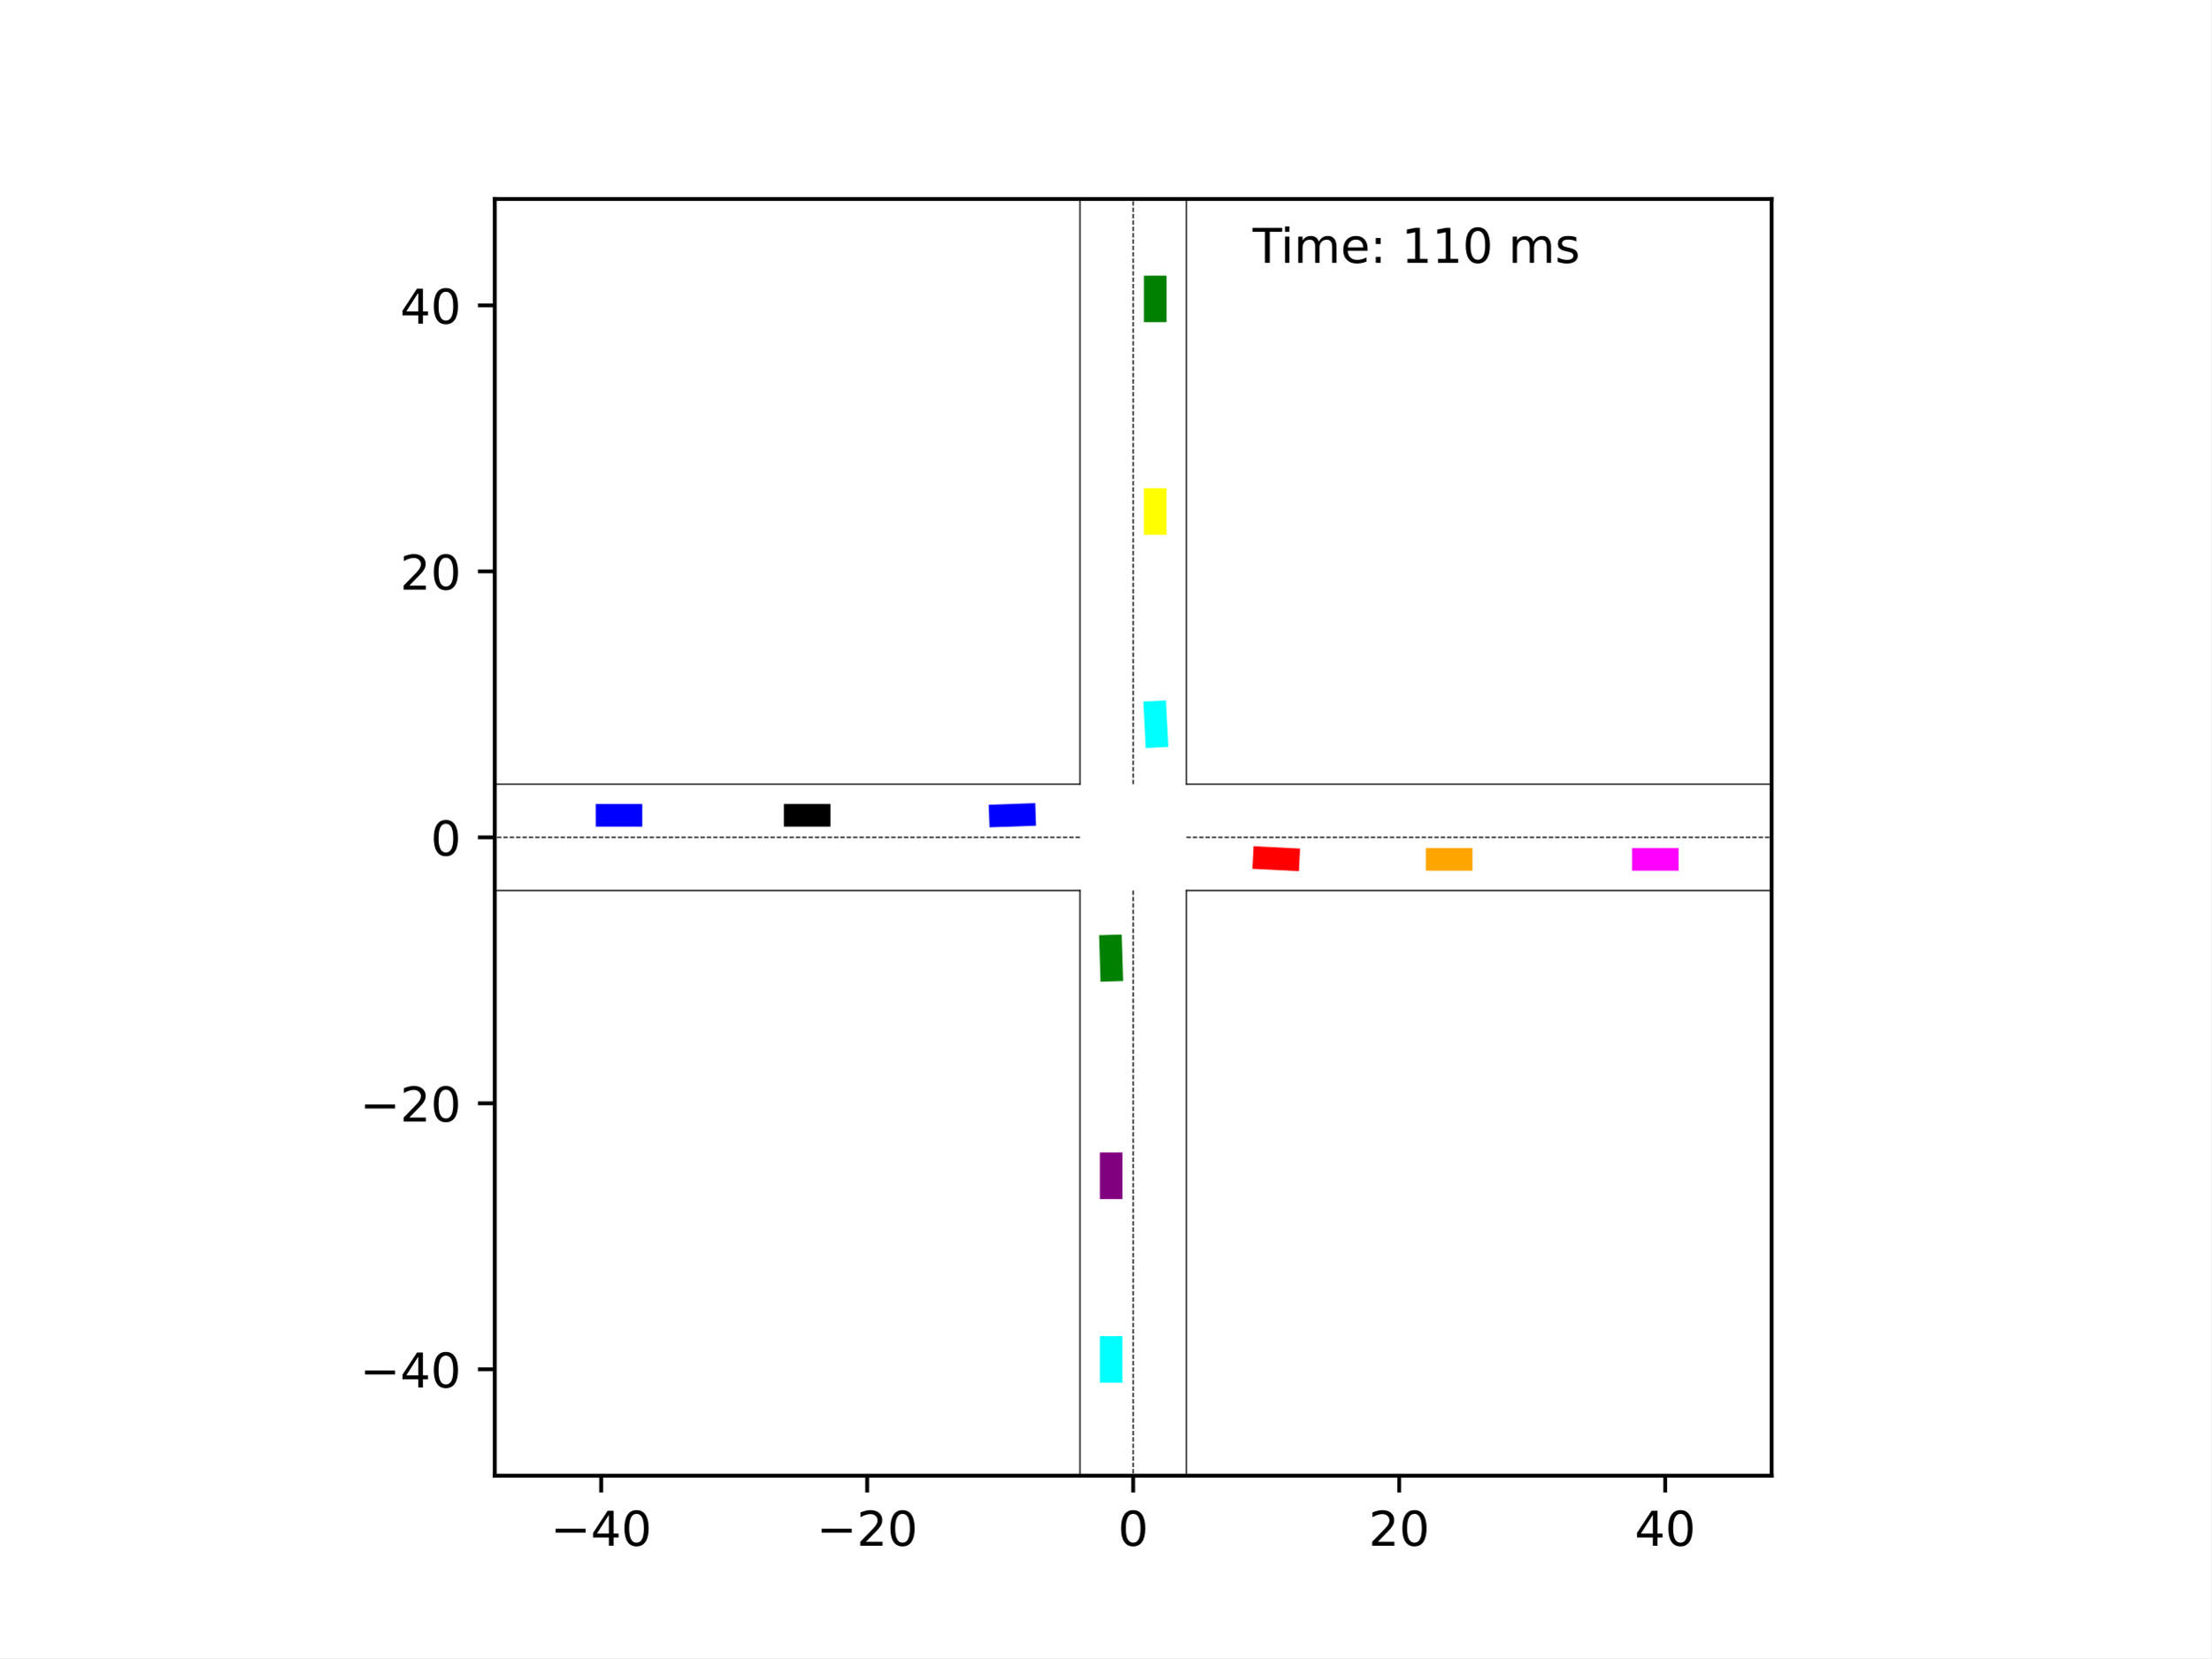
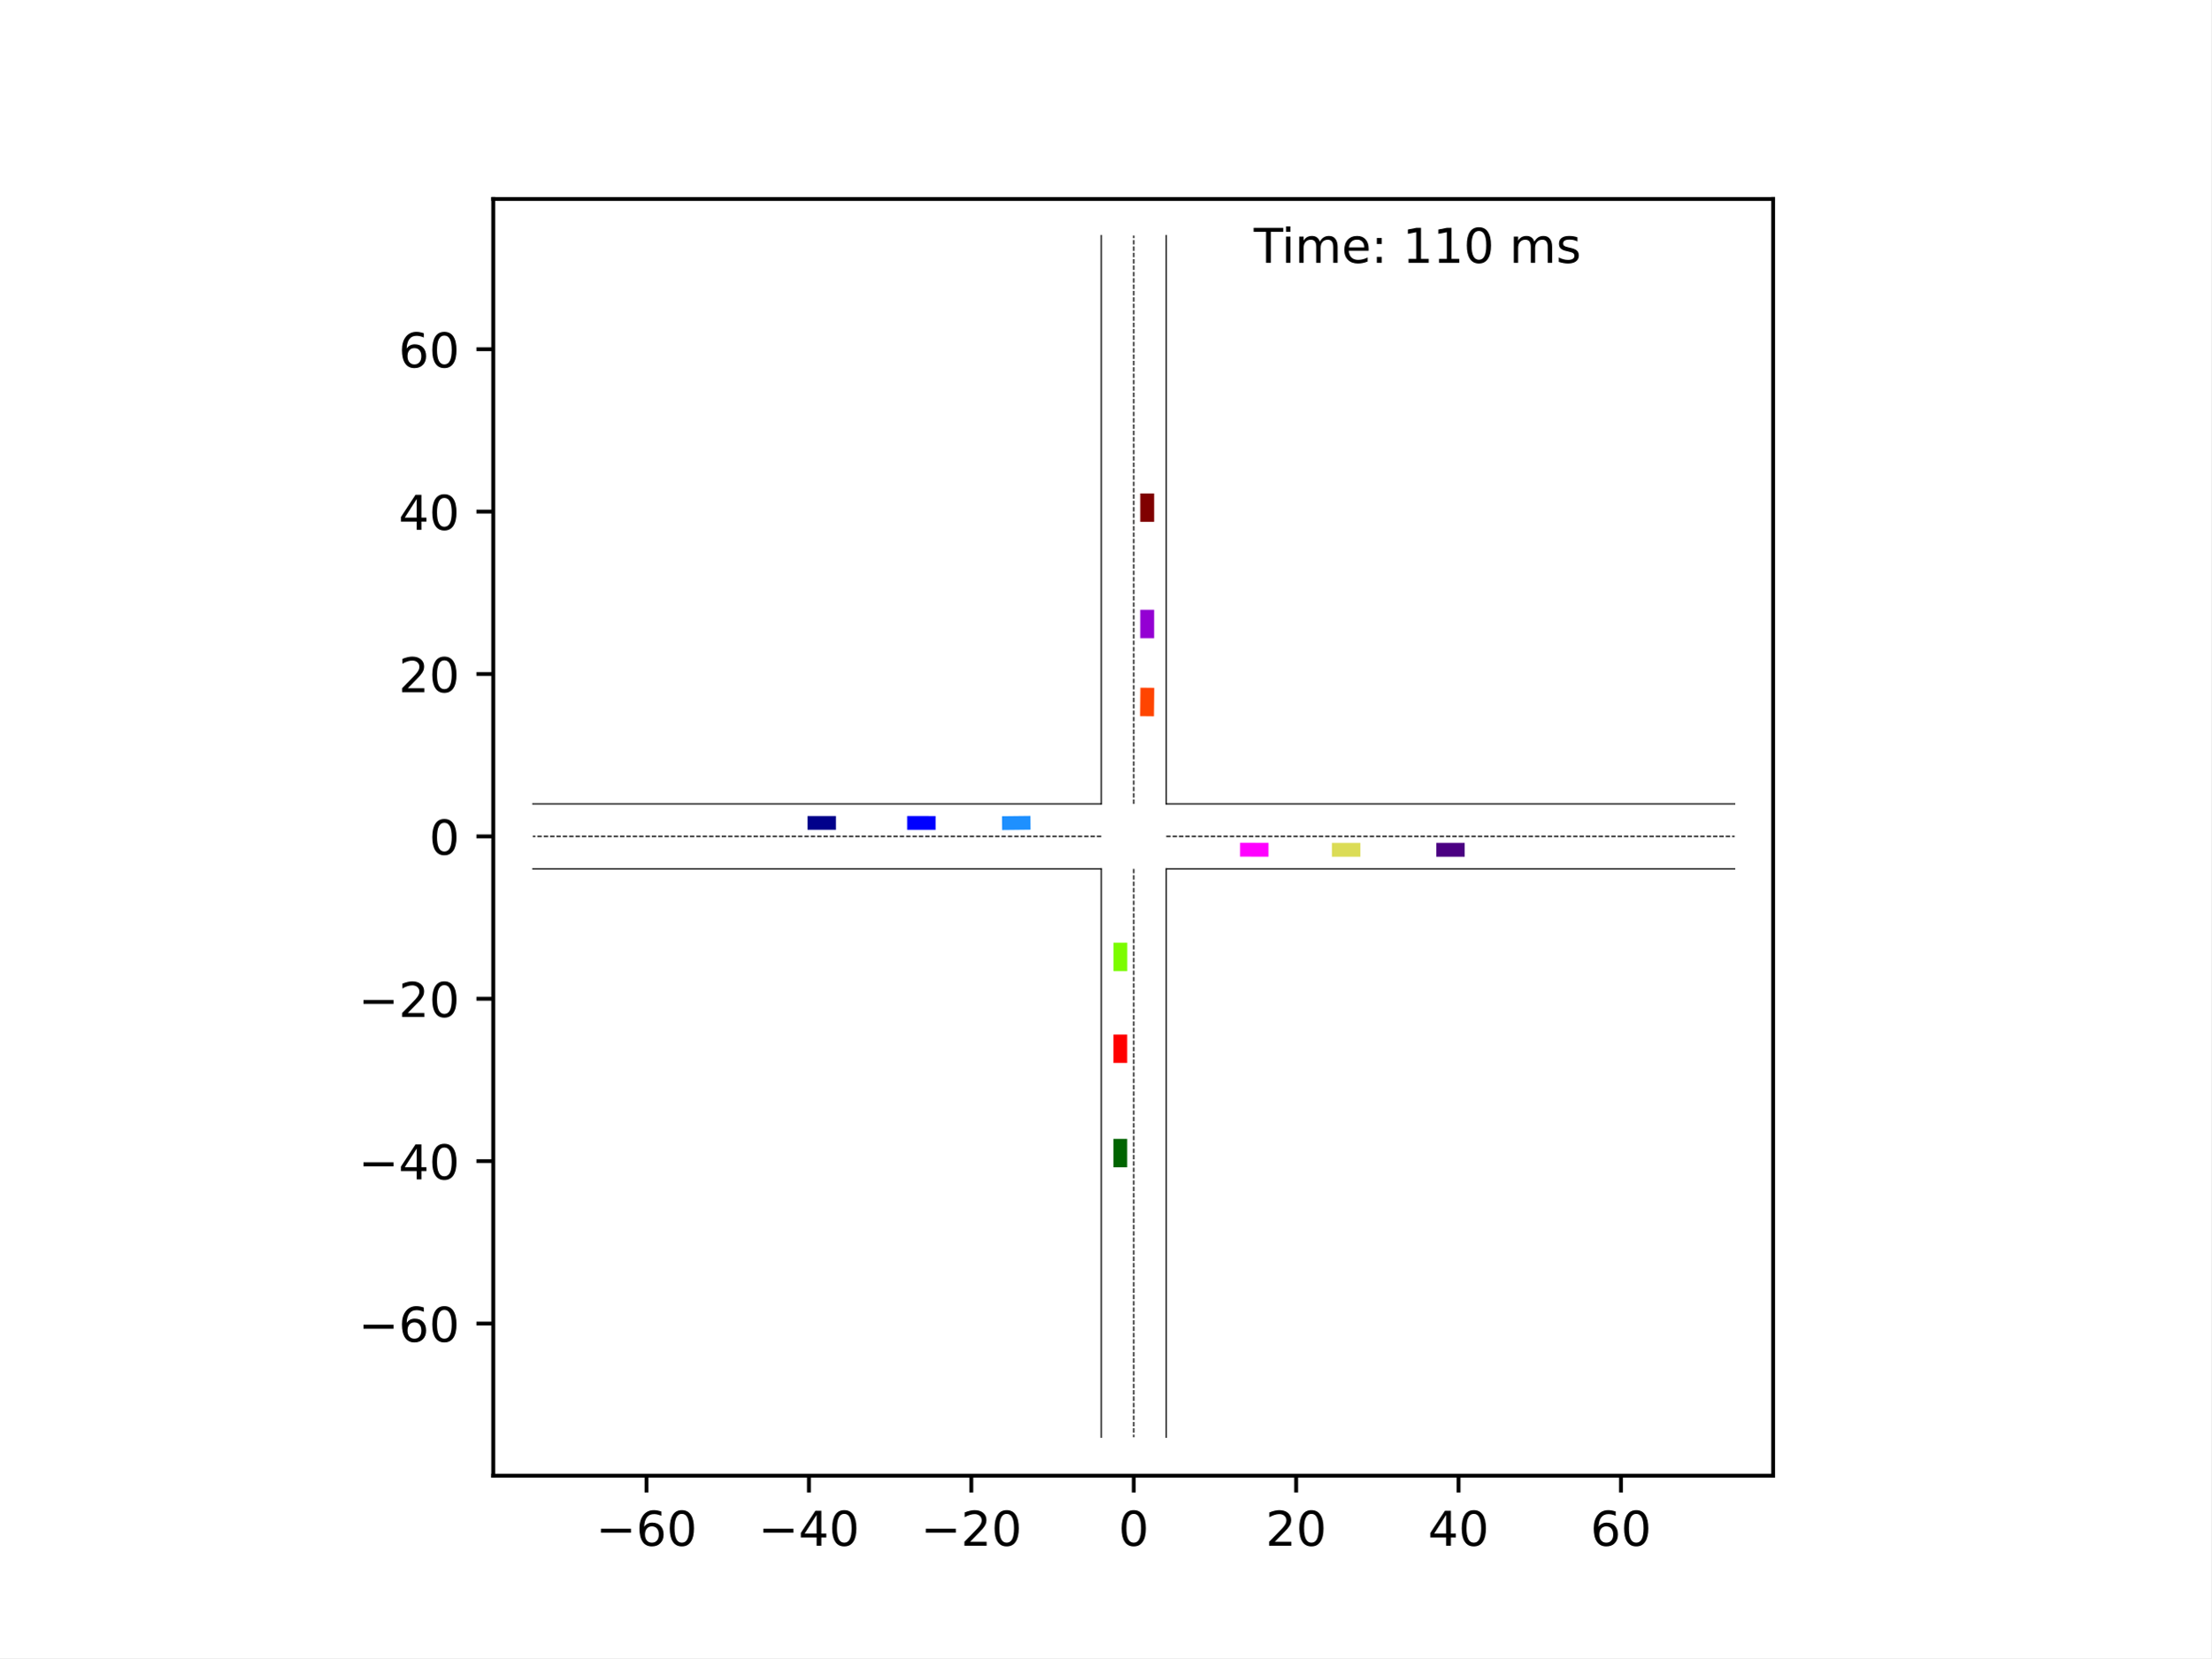
<svg xmlns="http://www.w3.org/2000/svg" xmlns:xlink="http://www.w3.org/1999/xlink" width="460.8pt" height="345.6pt" viewBox="0 0 460.8 345.6" version="1.1">
  <defs>
    <style type="text/css">*{stroke-linejoin: round; stroke-linecap: butt}</style>
  </defs>
  <g id="figure_1">
    <g id="patch_1">
      <path d="M 0 345.6  L 460.8 345.6  L 460.8 0  L 0 0  z " style="fill: #ffffff" />
    </g>
    <g id="axes_1">
      <g id="patch_2">
-         <path d="M 103.104 307.584  L 369.216 307.584  L 369.216 41.472  L 103.104 41.472  z " style="fill: #ffffff" />
+         <path d="M 102.788 307.584  L 369.532 307.584  L 369.532 41.472  L 102.788 41.472  z " style="fill: #ffffff" />
      </g>
      <g id="patch_3">
-         <path d="M 133.85 167.579  L 124.148 167.579  L 124.148 172.291  L 133.85 172.291  z " clip-path="url(#pe60741610f)" style="fill: #0000ff" />
+         <path d="M 174.217 170.083  L 168.293 170.083  L 168.293 172.96  L 174.217 172.96  z " clip-path="url(#pd751359dd1)" style="fill: #00008b" />
      </g>
      <g id="patch_4">
-         <path d="M 243.109 67.149  L 243.109 57.447  L 238.397 57.447  L 238.397 67.149  z " clip-path="url(#pe60741610f)" style="fill: #008000" />
+         <path d="M 240.517 108.769  L 240.517 102.846  L 237.64 102.846  L 237.64 108.769  z " clip-path="url(#pd751359dd1)" style="fill: #800000" />
      </g>
      <g id="patch_5">
-         <path d="M 229.211 278.497  L 229.211 288.199  L 233.923 288.199  L 233.923 278.497  z " clip-path="url(#pe60741610f)" style="fill: #00ffff" />
+         <path d="M 232.032 237.372  L 232.032 243.295  L 234.909 243.295  L 234.909 237.372  z " clip-path="url(#pd751359dd1)" style="fill: #006400" />
      </g>
      <g id="patch_6">
-         <path d="M 340.137 181.477  L 349.839 181.477  L 349.839 176.765  L 340.137 176.765  z " clip-path="url(#pe60741610f)" style="fill: #ff00ff" />
+         <path d="M 299.324 178.568  L 305.247 178.568  L 305.247 175.691  L 299.324 175.691  z " clip-path="url(#pd751359dd1)" style="fill: #4b0082" />
      </g>
      <g id="patch_7">
-         <path d="M 243.109 111.46  L 243.109 101.758  L 238.397 101.758  L 238.397 111.46  z " clip-path="url(#pe60741610f)" style="fill: #ffff00" />
+         <path d="M 194.974 170.085  L 189.05 170.083  L 189.049 172.961  L 194.973 172.962  z " clip-path="url(#pd751359dd1)" style="fill: #0000ff" />
      </g>
      <g id="patch_8">
-         <path d="M 173.064 167.579  L 163.362 167.579  L 163.362 172.291  L 173.064 172.291  z " clip-path="url(#pe60741610f)" />
+         <path d="M 232.033 215.626  L 232.032 221.549  L 234.909 221.55  L 234.91 215.627  z " clip-path="url(#pd751359dd1)" style="fill: #ff0000" />
      </g>
      <g id="patch_9">
-         <path d="M 297.167 181.477  L 306.869 181.477  L 306.869 176.765  L 297.167 176.765  z " clip-path="url(#pe60741610f)" style="fill: #ffa500" />
+         <path d="M 277.582 178.566  L 283.505 178.568  L 283.506 175.691  L 277.583 175.689  z " clip-path="url(#pd751359dd1)" style="fill: #dbdc56" />
      </g>
      <g id="patch_10">
-         <path d="M 229.211 240.219  L 229.211 249.921  L 233.924 249.921  L 233.923 240.219  z " clip-path="url(#pe60741610f)" style="fill: #800080" />
+         <path d="M 240.515 133.018  L 240.516 127.095  L 237.639 127.094  L 237.638 133.018  z " clip-path="url(#pd751359dd1)" style="fill: #9400d3" />
      </g>
      <g id="patch_11">
-         <path d="M 261.008 181.09  L 270.698 181.575  L 270.933 176.868  L 261.243 176.384  z " clip-path="url(#pe60741610f)" style="fill: #ff0000" />
+         <path d="M 214.739 170.056  L 208.816 170.124  L 208.849 173.001  L 214.772 172.933  z " clip-path="url(#pd751359dd1)" style="fill: #1e90ff" />
      </g>
      <g id="patch_12">
-         <path d="M 215.749 167.396  L 206.053 167.731  L 206.215 172.44  L 215.911 172.106  z " clip-path="url(#pe60741610f)" style="fill: #0000ff" />
+         <path d="M 240.478 149.286  L 240.543 143.363  L 237.666 143.332  L 237.601 149.255  z " clip-path="url(#pd751359dd1)" style="fill: #ff4500" />
      </g>
      <g id="patch_13">
-         <path d="M 229.055 194.929  L 229.352 204.627  L 234.062 204.482  L 233.765 194.785  z " clip-path="url(#pe60741610f)" style="fill: #008000" />
+         <path d="M 232.049 196.497  L 232.047 202.42  L 234.924 202.421  L 234.926 196.498  z " clip-path="url(#pd751359dd1)" style="fill: #7cfc00" />
      </g>
      <g id="patch_14">
-         <path d="M 243.479 155.669  L 242.984 145.98  L 238.278 146.22  L 238.773 155.91  z " clip-path="url(#pe60741610f)" style="fill: #00ffff" />
+         <path d="M 258.436 178.546  L 264.36 178.558  L 264.365 175.681  L 258.442 175.669  z " clip-path="url(#pd751359dd1)" style="fill: #ff00ff" />
      </g>
      <g id="matplotlib.axis_1">
        <g id="xtick_1">
          <g id="line2d_1">
            <defs>
-               <path id="mae9acd7a47" d="M 0 0  L 0 3.5  " style="stroke: #000000; stroke-width: 0.8" />
+               <path id="m96592f5d38" d="M 0 0  L 0 3.5  " style="stroke: #000000; stroke-width: 0.8" />
            </defs>
            <g>
-               <use xlink:href="#mae9acd7a47" x="125.28" y="307.584" style="stroke: #000000; stroke-width: 0.8" />
+               <use xlink:href="#m96592f5d38" x="134.73" y="307.584" style="stroke: #000000; stroke-width: 0.8" />
            </g>
          </g>
          <g id="text_1">
-             <g transform="translate(114.7277 322.1824) scale(0.1 -0.1)">
+             <g transform="translate(124.1775 322.1824) scale(0.1 -0.1)">
              <defs>
                <path id="DejaVuSans-2212" d="M 678 2272  L 4684 2272  L 4684 1741  L 678 1741  L 678 2272  z " transform="scale(0.015625)" />
-                 <path id="DejaVuSans-34" d="M 2419 4116  L 825 1625  L 2419 1625  L 2419 4116  z M 2253 4666  L 3047 4666  L 3047 1625  L 3713 1625  L 3713 1100  L 3047 1100  L 3047 0  L 2419 0  L 2419 1100  L 313 1100  L 313 1709  L 2253 4666  z " transform="scale(0.015625)" />
+                 <path id="DejaVuSans-36" d="M 2113 2584  Q 1688 2584 1439 2293  Q 1191 2003 1191 1497  Q 1191 994 1439 701  Q 1688 409 2113 409  Q 2538 409 2786 701  Q 3034 994 3034 1497  Q 3034 2003 2786 2293  Q 2538 2584 2113 2584  z M 3366 4563  L 3366 3988  Q 3128 4100 2886 4159  Q 2644 4219 2406 4219  Q 1781 4219 1451 3797  Q 1122 3375 1075 2522  Q 1259 2794 1537 2939  Q 1816 3084 2150 3084  Q 2853 3084 3261 2657  Q 3669 2231 3669 1497  Q 3669 778 3244 343  Q 2819 -91 2113 -91  Q 1303 -91 875 529  Q 447 1150 447 2328  Q 447 3434 972 4092  Q 1497 4750 2381 4750  Q 2619 4750 2861 4703  Q 3103 4656 3366 4563  z " transform="scale(0.015625)" />
                <path id="DejaVuSans-30" d="M 2034 4250  Q 1547 4250 1301 3770  Q 1056 3291 1056 2328  Q 1056 1369 1301 889  Q 1547 409 2034 409  Q 2525 409 2770 889  Q 3016 1369 3016 2328  Q 3016 3291 2770 3770  Q 2525 4250 2034 4250  z M 2034 4750  Q 2819 4750 3233 4129  Q 3647 3509 3647 2328  Q 3647 1150 3233 529  Q 2819 -91 2034 -91  Q 1250 -91 836 529  Q 422 1150 422 2328  Q 422 3509 836 4129  Q 1250 4750 2034 4750  z " transform="scale(0.015625)" />
              </defs>
              <use xlink:href="#DejaVuSans-2212" />
-               <use xlink:href="#DejaVuSans-34" x="83.789" />
+               <use xlink:href="#DejaVuSans-36" x="83.789" />
              <use xlink:href="#DejaVuSans-30" x="147.412" />
            </g>
          </g>
        </g>
        <g id="xtick_2">
          <g id="line2d_2">
            <g>
-               <use xlink:href="#mae9acd7a47" x="180.72" y="307.584" style="stroke: #000000; stroke-width: 0.8" />
+               <use xlink:href="#m96592f5d38" x="168.578" y="307.584" style="stroke: #000000; stroke-width: 0.8" />
            </g>
          </g>
          <g id="text_2">
-             <g transform="translate(170.1677 322.1824) scale(0.1 -0.1)">
+             <g transform="translate(158.0256 322.1824) scale(0.1 -0.1)">
+               <defs>
+                 <path id="DejaVuSans-34" d="M 2419 4116  L 825 1625  L 2419 1625  L 2419 4116  z M 2253 4666  L 3047 4666  L 3047 1625  L 3713 1625  L 3713 1100  L 3047 1100  L 3047 0  L 2419 0  L 2419 1100  L 313 1100  L 313 1709  L 2253 4666  z " transform="scale(0.015625)" />
+               </defs>
+               <use xlink:href="#DejaVuSans-2212" />
+               <use xlink:href="#DejaVuSans-34" x="83.789" />
+               <use xlink:href="#DejaVuSans-30" x="147.412" />
+             </g>
+           </g>
+         </g>
+         <g id="xtick_3">
+           <g id="line2d_3">
+             <g>
+               <use xlink:href="#m96592f5d38" x="202.426" y="307.584" style="stroke: #000000; stroke-width: 0.8" />
+             </g>
+           </g>
+           <g id="text_3">
+             <g transform="translate(191.8737 322.1824) scale(0.1 -0.1)">
              <defs>
                <path id="DejaVuSans-32" d="M 1228 531  L 3431 531  L 3431 0  L 469 0  L 469 531  Q 828 903 1448 1529  Q 2069 2156 2228 2338  Q 2531 2678 2651 2914  Q 2772 3150 2772 3378  Q 2772 3750 2511 3984  Q 2250 4219 1831 4219  Q 1534 4219 1204 4116  Q 875 4013 500 3803  L 500 4441  Q 881 4594 1212 4672  Q 1544 4750 1819 4750  Q 2544 4750 2975 4387  Q 3406 4025 3406 3419  Q 3406 3131 3298 2873  Q 3191 2616 2906 2266  Q 2828 2175 2409 1742  Q 1991 1309 1228 531  z " transform="scale(0.015625)" />
              </defs>
              <use xlink:href="#DejaVuSans-2212" />
              <use xlink:href="#DejaVuSans-32" x="83.789" />
              <use xlink:href="#DejaVuSans-30" x="147.412" />
            </g>
          </g>
        </g>
-         <g id="xtick_3">
-           <g id="line2d_3">
-             <g>
-               <use xlink:href="#mae9acd7a47" x="236.16" y="307.584" style="stroke: #000000; stroke-width: 0.8" />
-             </g>
-           </g>
-           <g id="text_3">
-             <g transform="translate(232.9787 322.1824) scale(0.1 -0.1)">
-               <use xlink:href="#DejaVuSans-30" />
-             </g>
-           </g>
-         </g>
        <g id="xtick_4">
          <g id="line2d_4">
            <g>
-               <use xlink:href="#mae9acd7a47" x="291.6" y="307.584" style="stroke: #000000; stroke-width: 0.8" />
+               <use xlink:href="#m96592f5d38" x="236.274" y="307.584" style="stroke: #000000; stroke-width: 0.8" />
            </g>
          </g>
          <g id="text_4">
-             <g transform="translate(285.2375 322.1824) scale(0.1 -0.1)">
-               <use xlink:href="#DejaVuSans-32" />
-               <use xlink:href="#DejaVuSans-30" x="63.623" />
+             <g transform="translate(233.0929 322.1824) scale(0.1 -0.1)">
+               <use xlink:href="#DejaVuSans-30" />
            </g>
          </g>
        </g>
        <g id="xtick_5">
          <g id="line2d_5">
            <g>
-               <use xlink:href="#mae9acd7a47" x="347.04" y="307.584" style="stroke: #000000; stroke-width: 0.8" />
+               <use xlink:href="#m96592f5d38" x="270.122" y="307.584" style="stroke: #000000; stroke-width: 0.8" />
            </g>
          </g>
          <g id="text_5">
-             <g transform="translate(340.6775 322.1824) scale(0.1 -0.1)">
+             <g transform="translate(263.7597 322.1824) scale(0.1 -0.1)">
+               <use xlink:href="#DejaVuSans-32" />
+               <use xlink:href="#DejaVuSans-30" x="63.623" />
+             </g>
+           </g>
+         </g>
+         <g id="xtick_6">
+           <g id="line2d_6">
+             <g>
+               <use xlink:href="#m96592f5d38" x="303.97" y="307.584" style="stroke: #000000; stroke-width: 0.8" />
+             </g>
+           </g>
+           <g id="text_6">
+             <g transform="translate(297.6078 322.1824) scale(0.1 -0.1)">
              <use xlink:href="#DejaVuSans-34" />
+               <use xlink:href="#DejaVuSans-30" x="63.623" />
+             </g>
+           </g>
+         </g>
+         <g id="xtick_7">
+           <g id="line2d_7">
+             <g>
+               <use xlink:href="#m96592f5d38" x="337.818" y="307.584" style="stroke: #000000; stroke-width: 0.8" />
+             </g>
+           </g>
+           <g id="text_7">
+             <g transform="translate(331.4559 322.1824) scale(0.1 -0.1)">
+               <use xlink:href="#DejaVuSans-36" />
              <use xlink:href="#DejaVuSans-30" x="63.623" />
            </g>
          </g>
        </g>
      </g>
      <g id="matplotlib.axis_2">
        <g id="ytick_1">
-           <g id="line2d_6">
+           <g id="line2d_8">
            <defs>
-               <path id="mfc73360465" d="M 0 0  L -3.5 0  " style="stroke: #000000; stroke-width: 0.8" />
+               <path id="ma3738d26c6" d="M 0 0  L -3.5 0  " style="stroke: #000000; stroke-width: 0.8" />
            </defs>
            <g>
-               <use xlink:href="#mfc73360465" x="103.104" y="285.408" style="stroke: #000000; stroke-width: 0.8" />
-             </g>
-           </g>
-           <g id="text_6">
-             <g transform="translate(74.99931 289.2072) scale(0.1 -0.1)">
+               <use xlink:href="#ma3738d26c6" x="102.788" y="275.87" style="stroke: #000000; stroke-width: 0.8" />
+             </g>
+           </g>
+           <g id="text_8">
+             <g transform="translate(74.68291 279.6692) scale(0.1 -0.1)">
+               <use xlink:href="#DejaVuSans-2212" />
+               <use xlink:href="#DejaVuSans-36" x="83.789" />
+               <use xlink:href="#DejaVuSans-30" x="147.412" />
+             </g>
+           </g>
+         </g>
+         <g id="ytick_2">
+           <g id="line2d_9">
+             <g>
+               <use xlink:href="#ma3738d26c6" x="102.788" y="242.022" style="stroke: #000000; stroke-width: 0.8" />
+             </g>
+           </g>
+           <g id="text_9">
+             <g transform="translate(74.68291 245.8211) scale(0.1 -0.1)">
              <use xlink:href="#DejaVuSans-2212" />
              <use xlink:href="#DejaVuSans-34" x="83.789" />
              <use xlink:href="#DejaVuSans-30" x="147.412" />
            </g>
          </g>
        </g>
-         <g id="ytick_2">
-           <g id="line2d_7">
-             <g>
-               <use xlink:href="#mfc73360465" x="103.104" y="229.968" style="stroke: #000000; stroke-width: 0.8" />
-             </g>
-           </g>
-           <g id="text_7">
-             <g transform="translate(74.99931 233.7672) scale(0.1 -0.1)">
+         <g id="ytick_3">
+           <g id="line2d_10">
+             <g>
+               <use xlink:href="#ma3738d26c6" x="102.788" y="208.174" style="stroke: #000000; stroke-width: 0.8" />
+             </g>
+           </g>
+           <g id="text_10">
+             <g transform="translate(74.68291 211.973) scale(0.1 -0.1)">
              <use xlink:href="#DejaVuSans-2212" />
              <use xlink:href="#DejaVuSans-32" x="83.789" />
              <use xlink:href="#DejaVuSans-30" x="147.412" />
            </g>
          </g>
        </g>
-         <g id="ytick_3">
-           <g id="line2d_8">
-             <g>
-               <use xlink:href="#mfc73360465" x="103.104" y="174.528" style="stroke: #000000; stroke-width: 0.8" />
-             </g>
-           </g>
-           <g id="text_8">
-             <g transform="translate(89.7415 178.3272) scale(0.1 -0.1)">
+         <g id="ytick_4">
+           <g id="line2d_11">
+             <g>
+               <use xlink:href="#ma3738d26c6" x="102.788" y="174.326" style="stroke: #000000; stroke-width: 0.8" />
+             </g>
+           </g>
+           <g id="text_11">
+             <g transform="translate(89.4251 178.1249) scale(0.1 -0.1)">
              <use xlink:href="#DejaVuSans-30" />
            </g>
          </g>
        </g>
-         <g id="ytick_4">
-           <g id="line2d_9">
-             <g>
-               <use xlink:href="#mfc73360465" x="103.104" y="119.088" style="stroke: #000000; stroke-width: 0.8" />
-             </g>
-           </g>
-           <g id="text_9">
-             <g transform="translate(83.379 122.8872) scale(0.1 -0.1)">
+         <g id="ytick_5">
+           <g id="line2d_12">
+             <g>
+               <use xlink:href="#ma3738d26c6" x="102.788" y="140.478" style="stroke: #000000; stroke-width: 0.8" />
+             </g>
+           </g>
+           <g id="text_12">
+             <g transform="translate(83.0626 144.2769) scale(0.1 -0.1)">
              <use xlink:href="#DejaVuSans-32" />
              <use xlink:href="#DejaVuSans-30" x="63.623" />
            </g>
          </g>
        </g>
-         <g id="ytick_5">
-           <g id="line2d_10">
-             <g>
-               <use xlink:href="#mfc73360465" x="103.104" y="63.648" style="stroke: #000000; stroke-width: 0.8" />
-             </g>
-           </g>
-           <g id="text_10">
-             <g transform="translate(83.379 67.44722) scale(0.1 -0.1)">
+         <g id="ytick_6">
+           <g id="line2d_13">
+             <g>
+               <use xlink:href="#ma3738d26c6" x="102.788" y="106.63" style="stroke: #000000; stroke-width: 0.8" />
+             </g>
+           </g>
+           <g id="text_13">
+             <g transform="translate(83.0626 110.4288) scale(0.1 -0.1)">
              <use xlink:href="#DejaVuSans-34" />
              <use xlink:href="#DejaVuSans-30" x="63.623" />
            </g>
          </g>
        </g>
-       </g>
-       <g id="line2d_11">
-         <path d="M 247.248 346.6  L 247.248 185.616  " clip-path="url(#pe60741610f)" style="fill: none; stroke: #000000; stroke-width: 0.25; stroke-linecap: square" />
-       </g>
-       <g id="line2d_12">
-         <path d="M 247.248 185.616  L 413.568 185.616  " clip-path="url(#pe60741610f)" style="fill: none; stroke: #000000; stroke-width: 0.25; stroke-linecap: square" />
-       </g>
-       <g id="line2d_13">
-         <path d="M 413.568 163.44  L 247.248 163.44  " clip-path="url(#pe60741610f)" style="fill: none; stroke: #000000; stroke-width: 0.25; stroke-linecap: square" />
-       </g>
-       <g id="line2d_14">
-         <path d="M 247.248 163.44  L 247.248 -1  " clip-path="url(#pe60741610f)" style="fill: none; stroke: #000000; stroke-width: 0.25; stroke-linecap: square" />
+         <g id="ytick_7">
+           <g id="line2d_14">
+             <g>
+               <use xlink:href="#ma3738d26c6" x="102.788" y="72.781" style="stroke: #000000; stroke-width: 0.8" />
+             </g>
+           </g>
+           <g id="text_14">
+             <g transform="translate(83.0626 76.5807) scale(0.1 -0.1)">
+               <use xlink:href="#DejaVuSans-36" />
+               <use xlink:href="#DejaVuSans-30" x="63.623" />
+             </g>
+           </g>
+         </g>
      </g>
      <g id="line2d_15">
-         <path d="M 225.072 -1  L 225.072 163.44  " clip-path="url(#pe60741610f)" style="fill: none; stroke: #000000; stroke-width: 0.25; stroke-linecap: square" />
+         <path d="M 243.044 299.564  L 243.044 181.095  " clip-path="url(#pd751359dd1)" style="fill: none; stroke: #000000; stroke-width: 0.25; stroke-linecap: square" />
      </g>
      <g id="line2d_16">
-         <path d="M 225.072 163.44  L 58.752 163.44  " clip-path="url(#pe60741610f)" style="fill: none; stroke: #000000; stroke-width: 0.25; stroke-linecap: square" />
+         <path d="M 243.044 181.095  L 361.512 181.095  " clip-path="url(#pd751359dd1)" style="fill: none; stroke: #000000; stroke-width: 0.25; stroke-linecap: square" />
      </g>
      <g id="line2d_17">
-         <path d="M 58.752 185.616  L 225.072 185.616  " clip-path="url(#pe60741610f)" style="fill: none; stroke: #000000; stroke-width: 0.25; stroke-linecap: square" />
+         <path d="M 361.512 167.556  L 243.044 167.556  " clip-path="url(#pd751359dd1)" style="fill: none; stroke: #000000; stroke-width: 0.25; stroke-linecap: square" />
      </g>
      <g id="line2d_18">
-         <path d="M 225.072 185.616  L 225.072 346.6  " clip-path="url(#pe60741610f)" style="fill: none; stroke: #000000; stroke-width: 0.25; stroke-linecap: square" />
+         <path d="M 243.044 167.556  L 243.044 49.088  " clip-path="url(#pd751359dd1)" style="fill: none; stroke: #000000; stroke-width: 0.25; stroke-linecap: square" />
      </g>
      <g id="line2d_19">
-         <path d="M 247.248 174.528  L 413.568 174.528  " clip-path="url(#pe60741610f)" style="fill: none; stroke-dasharray: 0.925,0.4; stroke-dashoffset: 0; stroke: #000000; stroke-width: 0.25" />
+         <path d="M 229.505 49.088  L 229.505 167.556  " clip-path="url(#pd751359dd1)" style="fill: none; stroke: #000000; stroke-width: 0.25; stroke-linecap: square" />
      </g>
      <g id="line2d_20">
-         <path d="M 236.16 163.44  L 236.16 -1  " clip-path="url(#pe60741610f)" style="fill: none; stroke-dasharray: 0.925,0.4; stroke-dashoffset: 0; stroke: #000000; stroke-width: 0.25" />
+         <path d="M 229.505 167.556  L 111.036 167.556  " clip-path="url(#pd751359dd1)" style="fill: none; stroke: #000000; stroke-width: 0.25; stroke-linecap: square" />
      </g>
      <g id="line2d_21">
-         <path d="M 225.072 174.528  L 58.752 174.528  " clip-path="url(#pe60741610f)" style="fill: none; stroke-dasharray: 0.925,0.4; stroke-dashoffset: 0; stroke: #000000; stroke-width: 0.25" />
+         <path d="M 111.036 181.095  L 229.505 181.095  " clip-path="url(#pd751359dd1)" style="fill: none; stroke: #000000; stroke-width: 0.25; stroke-linecap: square" />
      </g>
      <g id="line2d_22">
-         <path d="M 236.16 185.616  L 236.16 346.6  " clip-path="url(#pe60741610f)" style="fill: none; stroke-dasharray: 0.925,0.4; stroke-dashoffset: 0; stroke: #000000; stroke-width: 0.25" />
+         <path d="M 229.505 181.095  L 229.505 299.564  " clip-path="url(#pd751359dd1)" style="fill: none; stroke: #000000; stroke-width: 0.25; stroke-linecap: square" />
+       </g>
+       <g id="line2d_23">
+         <path d="M 243.044 174.326  L 361.512 174.326  " clip-path="url(#pd751359dd1)" style="fill: none; stroke-dasharray: 0.925,0.4; stroke-dashoffset: 0; stroke: #000000; stroke-width: 0.25" />
+       </g>
+       <g id="line2d_24">
+         <path d="M 236.274 167.556  L 236.274 49.088  " clip-path="url(#pd751359dd1)" style="fill: none; stroke-dasharray: 0.925,0.4; stroke-dashoffset: 0; stroke: #000000; stroke-width: 0.25" />
+       </g>
+       <g id="line2d_25">
+         <path d="M 229.505 174.326  L 111.036 174.326  " clip-path="url(#pd751359dd1)" style="fill: none; stroke-dasharray: 0.925,0.4; stroke-dashoffset: 0; stroke: #000000; stroke-width: 0.25" />
+       </g>
+       <g id="line2d_26">
+         <path d="M 236.274 181.095  L 236.274 299.564  " clip-path="url(#pd751359dd1)" style="fill: none; stroke-dasharray: 0.925,0.4; stroke-dashoffset: 0; stroke: #000000; stroke-width: 0.25" />
      </g>
      <g id="patch_15">
-         <path d="M 103.104 307.584  L 103.104 41.472  " style="fill: none; stroke: #000000; stroke-width: 0.8; stroke-linejoin: miter; stroke-linecap: square" />
+         <path d="M 102.788 307.584  L 102.788 41.472  " style="fill: none; stroke: #000000; stroke-width: 0.8; stroke-linejoin: miter; stroke-linecap: square" />
      </g>
      <g id="patch_16">
-         <path d="M 369.216 307.584  L 369.216 41.472  " style="fill: none; stroke: #000000; stroke-width: 0.8; stroke-linejoin: miter; stroke-linecap: square" />
+         <path d="M 369.532 307.584  L 369.532 41.472  " style="fill: none; stroke: #000000; stroke-width: 0.8; stroke-linejoin: miter; stroke-linecap: square" />
      </g>
      <g id="patch_17">
-         <path d="M 103.104 307.584  L 369.216 307.584  " style="fill: none; stroke: #000000; stroke-width: 0.8; stroke-linejoin: miter; stroke-linecap: square" />
+         <path d="M 102.788 307.584  L 369.532 307.584  " style="fill: none; stroke: #000000; stroke-width: 0.8; stroke-linejoin: miter; stroke-linecap: square" />
      </g>
      <g id="patch_18">
-         <path d="M 103.104 41.472  L 369.216 41.472  " style="fill: none; stroke: #000000; stroke-width: 0.8; stroke-linejoin: miter; stroke-linecap: square" />
-       </g>
-       <g id="text_11">
-         <g transform="translate(261.0695 54.7776) scale(0.1 -0.1)">
+         <path d="M 102.788 41.472  L 369.532 41.472  " style="fill: none; stroke: #000000; stroke-width: 0.8; stroke-linejoin: miter; stroke-linecap: square" />
+       </g>
+       <g id="text_15">
+         <g transform="translate(261.291 54.7776) scale(0.1 -0.1)">
          <defs>
            <path id="DejaVuSans-54" d="M -19 4666  L 3928 4666  L 3928 4134  L 2272 4134  L 2272 0  L 1638 0  L 1638 4134  L -19 4134  L -19 4666  z " transform="scale(0.015625)" />
            <path id="DejaVuSans-69" d="M 603 3500  L 1178 3500  L 1178 0  L 603 0  L 603 3500  z M 603 4863  L 1178 4863  L 1178 4134  L 603 4134  L 603 4863  z " transform="scale(0.015625)" />
            <path id="DejaVuSans-6d" d="M 3328 2828  Q 3544 3216 3844 3400  Q 4144 3584 4550 3584  Q 5097 3584 5394 3201  Q 5691 2819 5691 2113  L 5691 0  L 5113 0  L 5113 2094  Q 5113 2597 4934 2840  Q 4756 3084 4391 3084  Q 3944 3084 3684 2787  Q 3425 2491 3425 1978  L 3425 0  L 2847 0  L 2847 2094  Q 2847 2600 2669 2842  Q 2491 3084 2119 3084  Q 1678 3084 1418 2786  Q 1159 2488 1159 1978  L 1159 0  L 581 0  L 581 3500  L 1159 3500  L 1159 2956  Q 1356 3278 1631 3431  Q 1906 3584 2284 3584  Q 2666 3584 2933 3390  Q 3200 3197 3328 2828  z " transform="scale(0.015625)" />
            <path id="DejaVuSans-65" d="M 3597 1894  L 3597 1613  L 953 1613  Q 991 1019 1311 708  Q 1631 397 2203 397  Q 2534 397 2845 478  Q 3156 559 3463 722  L 3463 178  Q 3153 47 2828 -22  Q 2503 -91 2169 -91  Q 1331 -91 842 396  Q 353 884 353 1716  Q 353 2575 817 3079  Q 1281 3584 2069 3584  Q 2775 3584 3186 3129  Q 3597 2675 3597 1894  z M 3022 2063  Q 3016 2534 2758 2815  Q 2500 3097 2075 3097  Q 1594 3097 1305 2825  Q 1016 2553 972 2059  L 3022 2063  z " transform="scale(0.015625)" />
            <path id="DejaVuSans-3a" d="M 750 794  L 1409 794  L 1409 0  L 750 0  L 750 794  z M 750 3309  L 1409 3309  L 1409 2516  L 750 2516  L 750 3309  z " transform="scale(0.015625)" />
            <path id="DejaVuSans-20" transform="scale(0.015625)" />
            <path id="DejaVuSans-31" d="M 794 531  L 1825 531  L 1825 4091  L 703 3866  L 703 4441  L 1819 4666  L 2450 4666  L 2450 531  L 3481 531  L 3481 0  L 794 0  L 794 531  z " transform="scale(0.015625)" />
            <path id="DejaVuSans-73" d="M 2834 3397  L 2834 2853  Q 2591 2978 2328 3040  Q 2066 3103 1784 3103  Q 1356 3103 1142 2972  Q 928 2841 928 2578  Q 928 2378 1081 2264  Q 1234 2150 1697 2047  L 1894 2003  Q 2506 1872 2764 1633  Q 3022 1394 3022 966  Q 3022 478 2636 193  Q 2250 -91 1575 -91  Q 1294 -91 989 -36  Q 684 19 347 128  L 347 722  Q 666 556 975 473  Q 1284 391 1588 391  Q 1994 391 2212 530  Q 2431 669 2431 922  Q 2431 1156 2273 1281  Q 2116 1406 1581 1522  L 1381 1569  Q 847 1681 609 1914  Q 372 2147 372 2553  Q 372 3047 722 3315  Q 1072 3584 1716 3584  Q 2034 3584 2315 3537  Q 2597 3491 2834 3397  z " transform="scale(0.015625)" />
          </defs>
          <use xlink:href="#DejaVuSans-54" />
          <use xlink:href="#DejaVuSans-69" x="57.959" />
          <use xlink:href="#DejaVuSans-6d" x="85.742" />
          <use xlink:href="#DejaVuSans-65" x="183.154" />
          <use xlink:href="#DejaVuSans-3a" x="244.678" />
          <use xlink:href="#DejaVuSans-20" x="278.369" />
          <use xlink:href="#DejaVuSans-31" x="310.156" />
          <use xlink:href="#DejaVuSans-31" x="373.779" />
          <use xlink:href="#DejaVuSans-30" x="437.402" />
          <use xlink:href="#DejaVuSans-20" x="501.025" />
          <use xlink:href="#DejaVuSans-6d" x="532.812" />
          <use xlink:href="#DejaVuSans-73" x="630.225" />
        </g>
      </g>
    </g>
  </g>
  <defs>
-     <clipPath id="pe60741610f">
-       <rect x="103.104" y="41.472" width="266.112" height="266.112" />
+     <clipPath id="pd751359dd1">
+       <rect x="102.788" y="41.472" width="266.745" height="266.112" />
    </clipPath>
  </defs>
</svg>
